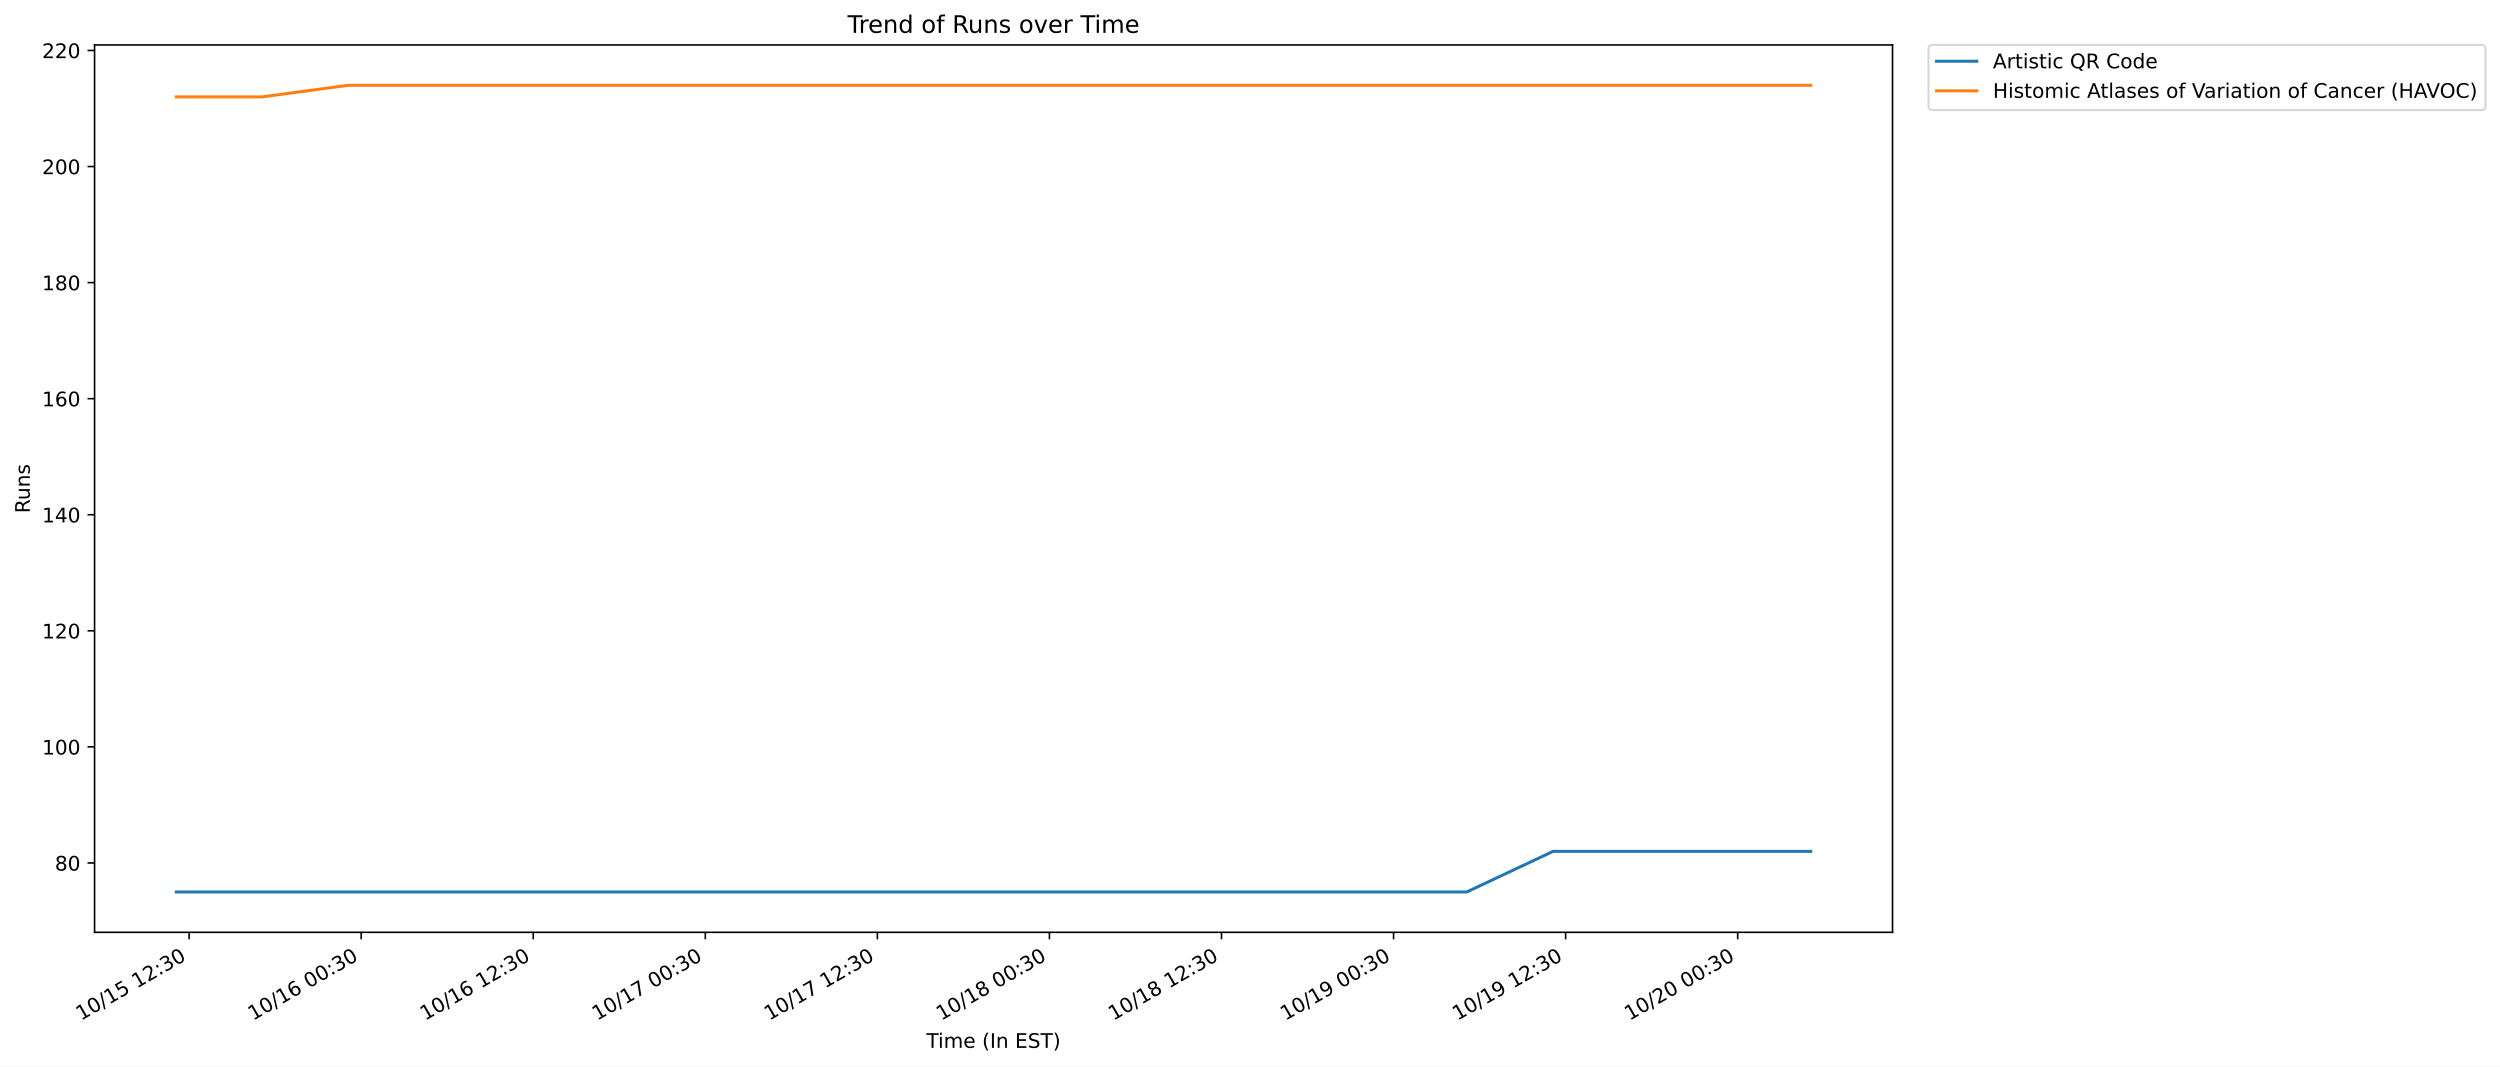
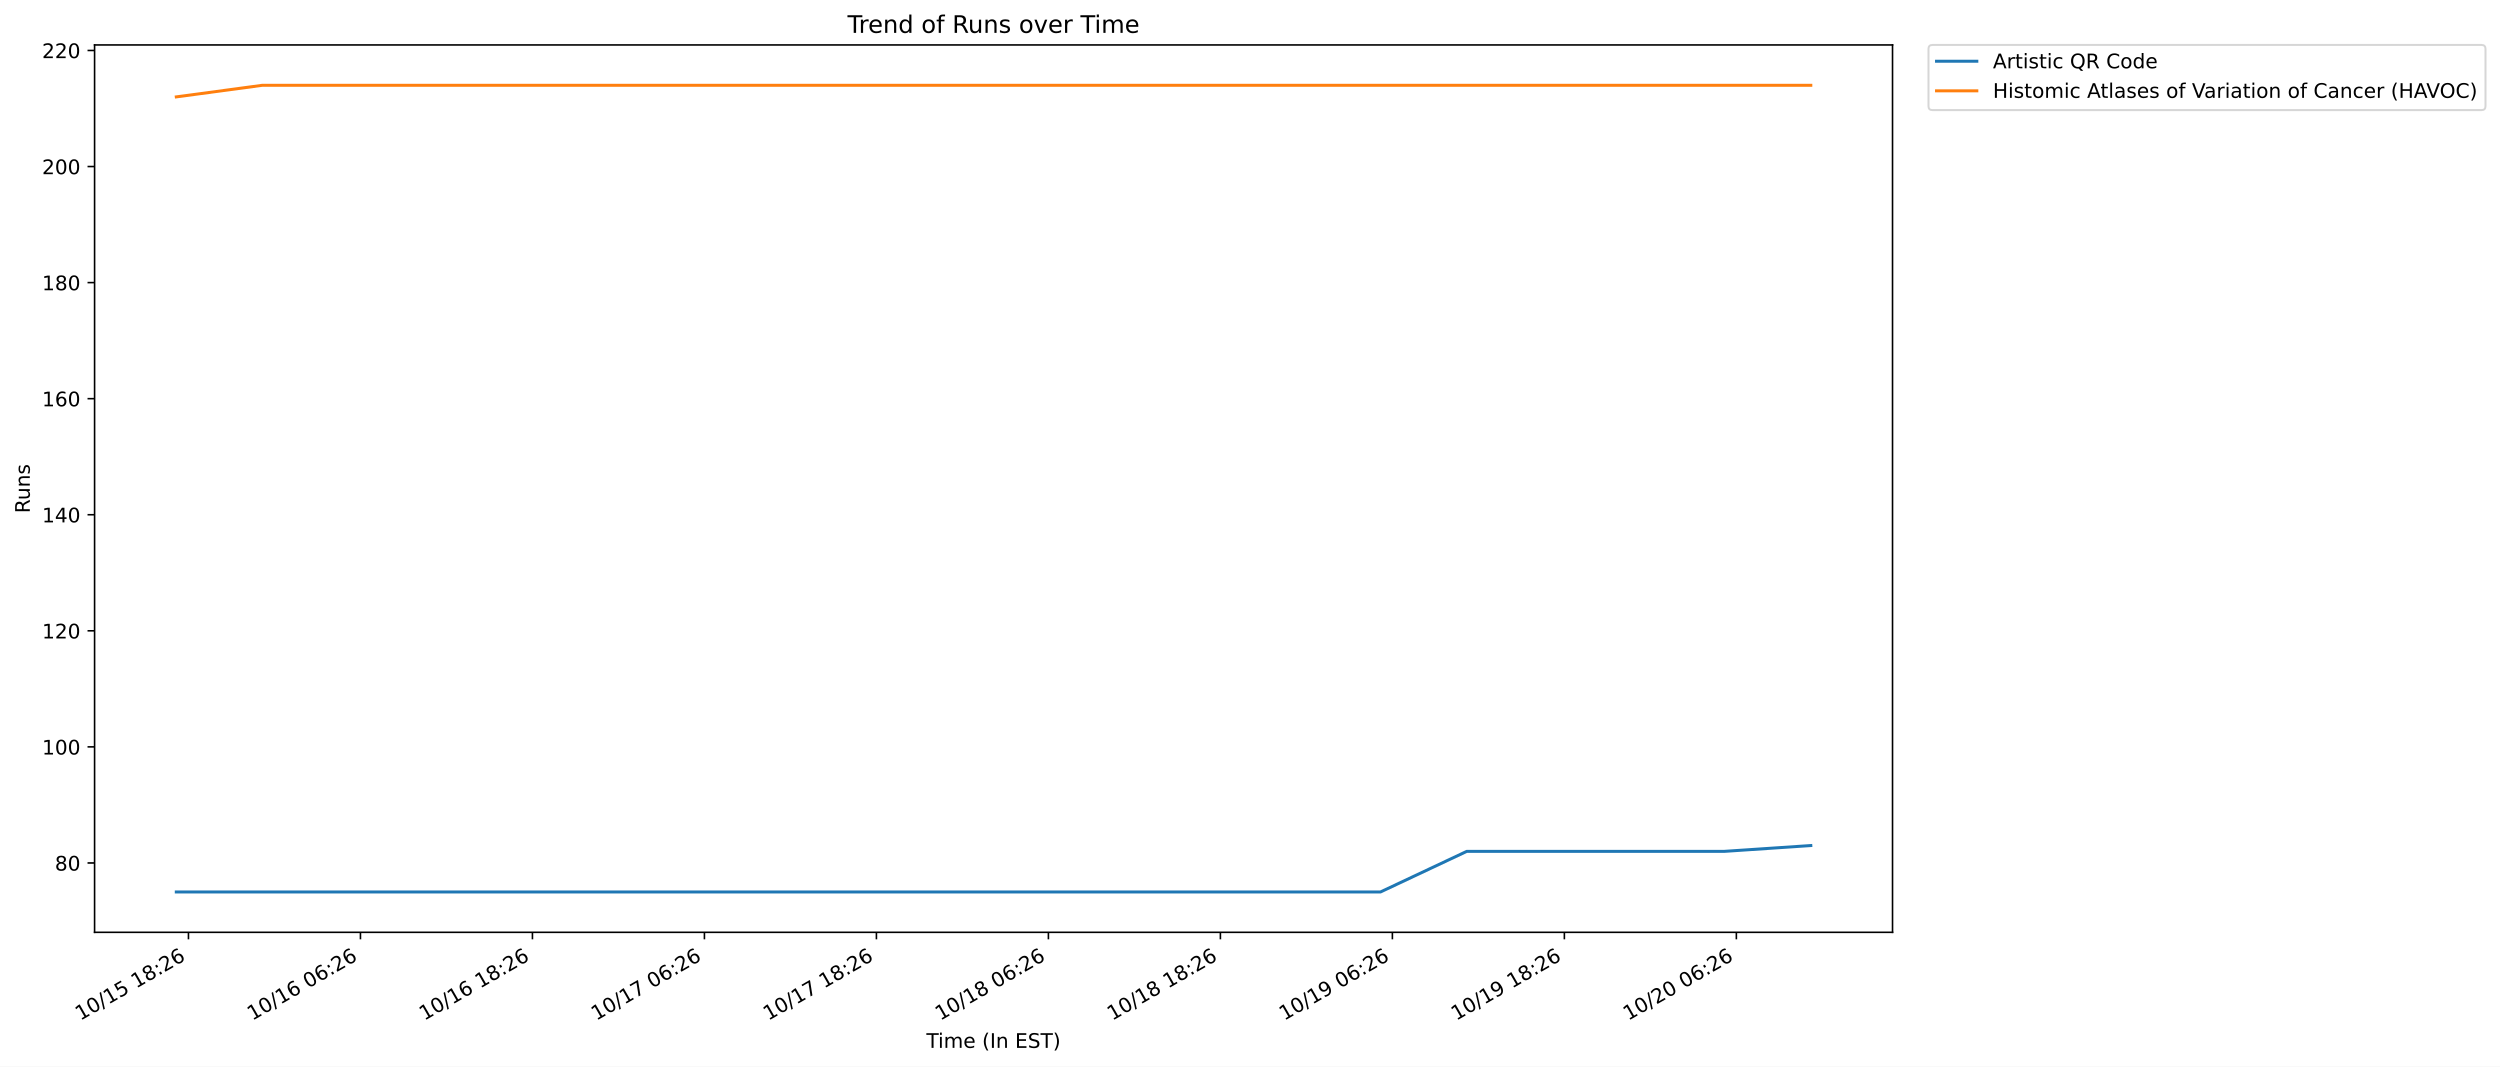
<svg xmlns="http://www.w3.org/2000/svg" xmlns:xlink="http://www.w3.org/1999/xlink" width="1241.42pt" height="529.626pt" viewBox="0 0 1241.42 529.626" version="1.1">
  <defs>
    <style type="text/css">*{stroke-linejoin: round; stroke-linecap: butt}</style>
  </defs>
  <g id="figure_1">
    <g id="patch_1">
      <path d="M 0 529.626  L 1241.42 529.626  L 1241.42 0  L 0 0  z " style="fill: #ffffff" />
    </g>
    <g id="axes_1">
      <g id="patch_2">
        <path d="M 46.966 462.958  L 939.766 462.958  L 939.766 22.318  L 46.966 22.318  z " style="fill: #ffffff" />
      </g>
      <g id="matplotlib.axis_1">
        <g id="xtick_1">
          <g id="line2d_1">
            <defs>
-               <path id="m8477974aa3" d="M 0 0  L 0 3.5  " style="stroke: #000000; stroke-width: 0.8" />
+               <path id="mbcbf2a108f" d="M 0 0  L 0 3.5  " style="stroke: #000000; stroke-width: 0.8" />
            </defs>
            <g>
-               <use xlink:href="#m8477974aa3" x="93.91" y="462.958" style="stroke: #000000; stroke-width: 0.8" />
+               <use xlink:href="#mbcbf2a108f" x="93.582" y="462.958" style="stroke: #000000; stroke-width: 0.8" />
            </g>
          </g>
          <g id="text_1">
-             <g transform="translate(40.20222 506.9464) rotate(-30) scale(0.1 -0.1)">
+             <g transform="translate(39.87474 506.9464) rotate(-30) scale(0.1 -0.1)">
              <defs>
                <path id="DejaVuSans-31" d="M 794 531  L 1825 531  L 1825 4091  L 703 3866  L 703 4441  L 1819 4666  L 2450 4666  L 2450 531  L 3481 531  L 3481 0  L 794 0  L 794 531  z " transform="scale(0.015625)" />
                <path id="DejaVuSans-30" d="M 2034 4250  Q 1547 4250 1301 3770  Q 1056 3291 1056 2328  Q 1056 1369 1301 889  Q 1547 409 2034 409  Q 2525 409 2770 889  Q 3016 1369 3016 2328  Q 3016 3291 2770 3770  Q 2525 4250 2034 4250  z M 2034 4750  Q 2819 4750 3233 4129  Q 3647 3509 3647 2328  Q 3647 1150 3233 529  Q 2819 -91 2034 -91  Q 1250 -91 836 529  Q 422 1150 422 2328  Q 422 3509 836 4129  Q 1250 4750 2034 4750  z " transform="scale(0.015625)" />
                <path id="DejaVuSans-2f" d="M 1625 4666  L 2156 4666  L 531 -594  L 0 -594  L 1625 4666  z " transform="scale(0.015625)" />
                <path id="DejaVuSans-35" d="M 691 4666  L 3169 4666  L 3169 4134  L 1269 4134  L 1269 2991  Q 1406 3038 1543 3061  Q 1681 3084 1819 3084  Q 2600 3084 3056 2656  Q 3513 2228 3513 1497  Q 3513 744 3044 326  Q 2575 -91 1722 -91  Q 1428 -91 1123 -41  Q 819 9 494 109  L 494 744  Q 775 591 1075 516  Q 1375 441 1709 441  Q 2250 441 2565 725  Q 2881 1009 2881 1497  Q 2881 1984 2565 2268  Q 2250 2553 1709 2553  Q 1456 2553 1204 2497  Q 953 2441 691 2322  L 691 4666  z " transform="scale(0.015625)" />
                <path id="DejaVuSans-20" transform="scale(0.015625)" />
+                 <path id="DejaVuSans-38" d="M 2034 2216  Q 1584 2216 1326 1975  Q 1069 1734 1069 1313  Q 1069 891 1326 650  Q 1584 409 2034 409  Q 2484 409 2743 651  Q 3003 894 3003 1313  Q 3003 1734 2745 1975  Q 2488 2216 2034 2216  z M 1403 2484  Q 997 2584 770 2862  Q 544 3141 544 3541  Q 544 4100 942 4425  Q 1341 4750 2034 4750  Q 2731 4750 3128 4425  Q 3525 4100 3525 3541  Q 3525 3141 3298 2862  Q 3072 2584 2669 2484  Q 3125 2378 3379 2068  Q 3634 1759 3634 1313  Q 3634 634 3220 271  Q 2806 -91 2034 -91  Q 1263 -91 848 271  Q 434 634 434 1313  Q 434 1759 690 2068  Q 947 2378 1403 2484  z M 1172 3481  Q 1172 3119 1398 2916  Q 1625 2713 2034 2713  Q 2441 2713 2670 2916  Q 2900 3119 2900 3481  Q 2900 3844 2670 4047  Q 2441 4250 2034 4250  Q 1625 4250 1398 4047  Q 1172 3844 1172 3481  z " transform="scale(0.015625)" />
+                 <path id="DejaVuSans-3a" d="M 750 794  L 1409 794  L 1409 0  L 750 0  L 750 794  z M 750 3309  L 1409 3309  L 1409 2516  L 750 2516  L 750 3309  z " transform="scale(0.015625)" />
                <path id="DejaVuSans-32" d="M 1228 531  L 3431 531  L 3431 0  L 469 0  L 469 531  Q 828 903 1448 1529  Q 2069 2156 2228 2338  Q 2531 2678 2651 2914  Q 2772 3150 2772 3378  Q 2772 3750 2511 3984  Q 2250 4219 1831 4219  Q 1534 4219 1204 4116  Q 875 4013 500 3803  L 500 4441  Q 881 4594 1212 4672  Q 1544 4750 1819 4750  Q 2544 4750 2975 4387  Q 3406 4025 3406 3419  Q 3406 3131 3298 2873  Q 3191 2616 2906 2266  Q 2828 2175 2409 1742  Q 1991 1309 1228 531  z " transform="scale(0.015625)" />
-                 <path id="DejaVuSans-3a" d="M 750 794  L 1409 794  L 1409 0  L 750 0  L 750 794  z M 750 3309  L 1409 3309  L 1409 2516  L 750 2516  L 750 3309  z " transform="scale(0.015625)" />
-                 <path id="DejaVuSans-33" d="M 2597 2516  Q 3050 2419 3304 2112  Q 3559 1806 3559 1356  Q 3559 666 3084 287  Q 2609 -91 1734 -91  Q 1441 -91 1130 -33  Q 819 25 488 141  L 488 750  Q 750 597 1062 519  Q 1375 441 1716 441  Q 2309 441 2620 675  Q 2931 909 2931 1356  Q 2931 1769 2642 2001  Q 2353 2234 1838 2234  L 1294 2234  L 1294 2753  L 1863 2753  Q 2328 2753 2575 2939  Q 2822 3125 2822 3475  Q 2822 3834 2567 4026  Q 2313 4219 1838 4219  Q 1578 4219 1281 4162  Q 984 4106 628 3988  L 628 4550  Q 988 4650 1302 4700  Q 1616 4750 1894 4750  Q 2613 4750 3031 4423  Q 3450 4097 3450 3541  Q 3450 3153 3228 2886  Q 3006 2619 2597 2516  z " transform="scale(0.015625)" />
+                 <path id="DejaVuSans-36" d="M 2113 2584  Q 1688 2584 1439 2293  Q 1191 2003 1191 1497  Q 1191 994 1439 701  Q 1688 409 2113 409  Q 2538 409 2786 701  Q 3034 994 3034 1497  Q 3034 2003 2786 2293  Q 2538 2584 2113 2584  z M 3366 4563  L 3366 3988  Q 3128 4100 2886 4159  Q 2644 4219 2406 4219  Q 1781 4219 1451 3797  Q 1122 3375 1075 2522  Q 1259 2794 1537 2939  Q 1816 3084 2150 3084  Q 2853 3084 3261 2657  Q 3669 2231 3669 1497  Q 3669 778 3244 343  Q 2819 -91 2113 -91  Q 1303 -91 875 529  Q 447 1150 447 2328  Q 447 3434 972 4092  Q 1497 4750 2381 4750  Q 2619 4750 2861 4703  Q 3103 4656 3366 4563  z " transform="scale(0.015625)" />
              </defs>
              <use xlink:href="#DejaVuSans-31" />
              <use xlink:href="#DejaVuSans-30" x="63.623" />
              <use xlink:href="#DejaVuSans-2f" x="127.246" />
              <use xlink:href="#DejaVuSans-31" x="160.938" />
              <use xlink:href="#DejaVuSans-35" x="224.561" />
              <use xlink:href="#DejaVuSans-20" x="288.184" />
              <use xlink:href="#DejaVuSans-31" x="319.971" />
-               <use xlink:href="#DejaVuSans-32" x="383.594" />
-               <use xlink:href="#DejaVuSans-3a" x="447.217" />
-               <use xlink:href="#DejaVuSans-33" x="480.908" />
-               <use xlink:href="#DejaVuSans-30" x="544.531" />
+               <use xlink:href="#DejaVuSans-38" x="383.594" />
+               <use xlink:href="#DejaVuSans-3a" x="447.217" />
+               <use xlink:href="#DejaVuSans-32" x="480.908" />
+               <use xlink:href="#DejaVuSans-36" x="544.531" />
            </g>
          </g>
        </g>
        <g id="xtick_2">
          <g id="line2d_2">
            <g>
-               <use xlink:href="#m8477974aa3" x="179.351" y="462.958" style="stroke: #000000; stroke-width: 0.8" />
+               <use xlink:href="#mbcbf2a108f" x="178.987" y="462.958" style="stroke: #000000; stroke-width: 0.8" />
            </g>
          </g>
          <g id="text_2">
-             <g transform="translate(125.6435 506.9464) rotate(-30) scale(0.1 -0.1)">
-               <defs>
-                 <path id="DejaVuSans-36" d="M 2113 2584  Q 1688 2584 1439 2293  Q 1191 2003 1191 1497  Q 1191 994 1439 701  Q 1688 409 2113 409  Q 2538 409 2786 701  Q 3034 994 3034 1497  Q 3034 2003 2786 2293  Q 2538 2584 2113 2584  z M 3366 4563  L 3366 3988  Q 3128 4100 2886 4159  Q 2644 4219 2406 4219  Q 1781 4219 1451 3797  Q 1122 3375 1075 2522  Q 1259 2794 1537 2939  Q 1816 3084 2150 3084  Q 2853 3084 3261 2657  Q 3669 2231 3669 1497  Q 3669 778 3244 343  Q 2819 -91 2113 -91  Q 1303 -91 875 529  Q 447 1150 447 2328  Q 447 3434 972 4092  Q 1497 4750 2381 4750  Q 2619 4750 2861 4703  Q 3103 4656 3366 4563  z " transform="scale(0.015625)" />
-               </defs>
+             <g transform="translate(125.279 506.9464) rotate(-30) scale(0.1 -0.1)">
              <use xlink:href="#DejaVuSans-31" />
              <use xlink:href="#DejaVuSans-30" x="63.623" />
              <use xlink:href="#DejaVuSans-2f" x="127.246" />
              <use xlink:href="#DejaVuSans-31" x="160.938" />
              <use xlink:href="#DejaVuSans-36" x="224.561" />
              <use xlink:href="#DejaVuSans-20" x="288.184" />
              <use xlink:href="#DejaVuSans-30" x="319.971" />
-               <use xlink:href="#DejaVuSans-30" x="383.594" />
-               <use xlink:href="#DejaVuSans-3a" x="447.217" />
-               <use xlink:href="#DejaVuSans-33" x="480.908" />
-               <use xlink:href="#DejaVuSans-30" x="544.531" />
+               <use xlink:href="#DejaVuSans-36" x="383.594" />
+               <use xlink:href="#DejaVuSans-3a" x="447.217" />
+               <use xlink:href="#DejaVuSans-32" x="480.908" />
+               <use xlink:href="#DejaVuSans-36" x="544.531" />
            </g>
          </g>
        </g>
        <g id="xtick_3">
          <g id="line2d_3">
            <g>
-               <use xlink:href="#m8477974aa3" x="264.792" y="462.958" style="stroke: #000000; stroke-width: 0.8" />
+               <use xlink:href="#mbcbf2a108f" x="264.391" y="462.958" style="stroke: #000000; stroke-width: 0.8" />
            </g>
          </g>
          <g id="text_3">
-             <g transform="translate(211.0848 506.9464) rotate(-30) scale(0.1 -0.1)">
+             <g transform="translate(210.6833 506.9464) rotate(-30) scale(0.1 -0.1)">
              <use xlink:href="#DejaVuSans-31" />
              <use xlink:href="#DejaVuSans-30" x="63.623" />
              <use xlink:href="#DejaVuSans-2f" x="127.246" />
              <use xlink:href="#DejaVuSans-31" x="160.938" />
              <use xlink:href="#DejaVuSans-36" x="224.561" />
              <use xlink:href="#DejaVuSans-20" x="288.184" />
              <use xlink:href="#DejaVuSans-31" x="319.971" />
-               <use xlink:href="#DejaVuSans-32" x="383.594" />
-               <use xlink:href="#DejaVuSans-3a" x="447.217" />
-               <use xlink:href="#DejaVuSans-33" x="480.908" />
-               <use xlink:href="#DejaVuSans-30" x="544.531" />
+               <use xlink:href="#DejaVuSans-38" x="383.594" />
+               <use xlink:href="#DejaVuSans-3a" x="447.217" />
+               <use xlink:href="#DejaVuSans-32" x="480.908" />
+               <use xlink:href="#DejaVuSans-36" x="544.531" />
            </g>
          </g>
        </g>
        <g id="xtick_4">
          <g id="line2d_4">
            <g>
-               <use xlink:href="#m8477974aa3" x="350.234" y="462.958" style="stroke: #000000; stroke-width: 0.8" />
+               <use xlink:href="#mbcbf2a108f" x="349.795" y="462.958" style="stroke: #000000; stroke-width: 0.8" />
            </g>
          </g>
          <g id="text_4">
-             <g transform="translate(296.5261 506.9464) rotate(-30) scale(0.1 -0.1)">
+             <g transform="translate(296.0876 506.9464) rotate(-30) scale(0.1 -0.1)">
              <defs>
                <path id="DejaVuSans-37" d="M 525 4666  L 3525 4666  L 3525 4397  L 1831 0  L 1172 0  L 2766 4134  L 525 4134  L 525 4666  z " transform="scale(0.015625)" />
              </defs>
              <use xlink:href="#DejaVuSans-31" />
              <use xlink:href="#DejaVuSans-30" x="63.623" />
              <use xlink:href="#DejaVuSans-2f" x="127.246" />
              <use xlink:href="#DejaVuSans-31" x="160.938" />
              <use xlink:href="#DejaVuSans-37" x="224.561" />
              <use xlink:href="#DejaVuSans-20" x="288.184" />
              <use xlink:href="#DejaVuSans-30" x="319.971" />
-               <use xlink:href="#DejaVuSans-30" x="383.594" />
-               <use xlink:href="#DejaVuSans-3a" x="447.217" />
-               <use xlink:href="#DejaVuSans-33" x="480.908" />
-               <use xlink:href="#DejaVuSans-30" x="544.531" />
+               <use xlink:href="#DejaVuSans-36" x="383.594" />
+               <use xlink:href="#DejaVuSans-3a" x="447.217" />
+               <use xlink:href="#DejaVuSans-32" x="480.908" />
+               <use xlink:href="#DejaVuSans-36" x="544.531" />
            </g>
          </g>
        </g>
        <g id="xtick_5">
          <g id="line2d_5">
            <g>
-               <use xlink:href="#m8477974aa3" x="435.675" y="462.958" style="stroke: #000000; stroke-width: 0.8" />
+               <use xlink:href="#mbcbf2a108f" x="435.2" y="462.958" style="stroke: #000000; stroke-width: 0.8" />
            </g>
          </g>
          <g id="text_5">
-             <g transform="translate(381.9673 506.9464) rotate(-30) scale(0.1 -0.1)">
+             <g transform="translate(381.4919 506.9464) rotate(-30) scale(0.1 -0.1)">
              <use xlink:href="#DejaVuSans-31" />
              <use xlink:href="#DejaVuSans-30" x="63.623" />
              <use xlink:href="#DejaVuSans-2f" x="127.246" />
              <use xlink:href="#DejaVuSans-31" x="160.938" />
              <use xlink:href="#DejaVuSans-37" x="224.561" />
              <use xlink:href="#DejaVuSans-20" x="288.184" />
              <use xlink:href="#DejaVuSans-31" x="319.971" />
-               <use xlink:href="#DejaVuSans-32" x="383.594" />
-               <use xlink:href="#DejaVuSans-3a" x="447.217" />
-               <use xlink:href="#DejaVuSans-33" x="480.908" />
-               <use xlink:href="#DejaVuSans-30" x="544.531" />
+               <use xlink:href="#DejaVuSans-38" x="383.594" />
+               <use xlink:href="#DejaVuSans-3a" x="447.217" />
+               <use xlink:href="#DejaVuSans-32" x="480.908" />
+               <use xlink:href="#DejaVuSans-36" x="544.531" />
            </g>
          </g>
        </g>
        <g id="xtick_6">
          <g id="line2d_6">
            <g>
-               <use xlink:href="#m8477974aa3" x="521.116" y="462.958" style="stroke: #000000; stroke-width: 0.8" />
+               <use xlink:href="#mbcbf2a108f" x="520.604" y="462.958" style="stroke: #000000; stroke-width: 0.8" />
            </g>
          </g>
          <g id="text_6">
-             <g transform="translate(467.4086 506.9464) rotate(-30) scale(0.1 -0.1)">
-               <defs>
-                 <path id="DejaVuSans-38" d="M 2034 2216  Q 1584 2216 1326 1975  Q 1069 1734 1069 1313  Q 1069 891 1326 650  Q 1584 409 2034 409  Q 2484 409 2743 651  Q 3003 894 3003 1313  Q 3003 1734 2745 1975  Q 2488 2216 2034 2216  z M 1403 2484  Q 997 2584 770 2862  Q 544 3141 544 3541  Q 544 4100 942 4425  Q 1341 4750 2034 4750  Q 2731 4750 3128 4425  Q 3525 4100 3525 3541  Q 3525 3141 3298 2862  Q 3072 2584 2669 2484  Q 3125 2378 3379 2068  Q 3634 1759 3634 1313  Q 3634 634 3220 271  Q 2806 -91 2034 -91  Q 1263 -91 848 271  Q 434 634 434 1313  Q 434 1759 690 2068  Q 947 2378 1403 2484  z M 1172 3481  Q 1172 3119 1398 2916  Q 1625 2713 2034 2713  Q 2441 2713 2670 2916  Q 2900 3119 2900 3481  Q 2900 3844 2670 4047  Q 2441 4250 2034 4250  Q 1625 4250 1398 4047  Q 1172 3844 1172 3481  z " transform="scale(0.015625)" />
-               </defs>
+             <g transform="translate(466.8962 506.9464) rotate(-30) scale(0.1 -0.1)">
              <use xlink:href="#DejaVuSans-31" />
              <use xlink:href="#DejaVuSans-30" x="63.623" />
              <use xlink:href="#DejaVuSans-2f" x="127.246" />
              <use xlink:href="#DejaVuSans-31" x="160.938" />
              <use xlink:href="#DejaVuSans-38" x="224.561" />
              <use xlink:href="#DejaVuSans-20" x="288.184" />
              <use xlink:href="#DejaVuSans-30" x="319.971" />
-               <use xlink:href="#DejaVuSans-30" x="383.594" />
-               <use xlink:href="#DejaVuSans-3a" x="447.217" />
-               <use xlink:href="#DejaVuSans-33" x="480.908" />
-               <use xlink:href="#DejaVuSans-30" x="544.531" />
+               <use xlink:href="#DejaVuSans-36" x="383.594" />
+               <use xlink:href="#DejaVuSans-3a" x="447.217" />
+               <use xlink:href="#DejaVuSans-32" x="480.908" />
+               <use xlink:href="#DejaVuSans-36" x="544.531" />
            </g>
          </g>
        </g>
        <g id="xtick_7">
          <g id="line2d_7">
            <g>
-               <use xlink:href="#m8477974aa3" x="606.558" y="462.958" style="stroke: #000000; stroke-width: 0.8" />
+               <use xlink:href="#mbcbf2a108f" x="606.008" y="462.958" style="stroke: #000000; stroke-width: 0.8" />
            </g>
          </g>
          <g id="text_7">
-             <g transform="translate(552.8499 506.9464) rotate(-30) scale(0.1 -0.1)">
+             <g transform="translate(552.3005 506.9464) rotate(-30) scale(0.1 -0.1)">
              <use xlink:href="#DejaVuSans-31" />
              <use xlink:href="#DejaVuSans-30" x="63.623" />
              <use xlink:href="#DejaVuSans-2f" x="127.246" />
              <use xlink:href="#DejaVuSans-31" x="160.938" />
              <use xlink:href="#DejaVuSans-38" x="224.561" />
              <use xlink:href="#DejaVuSans-20" x="288.184" />
              <use xlink:href="#DejaVuSans-31" x="319.971" />
-               <use xlink:href="#DejaVuSans-32" x="383.594" />
-               <use xlink:href="#DejaVuSans-3a" x="447.217" />
-               <use xlink:href="#DejaVuSans-33" x="480.908" />
-               <use xlink:href="#DejaVuSans-30" x="544.531" />
+               <use xlink:href="#DejaVuSans-38" x="383.594" />
+               <use xlink:href="#DejaVuSans-3a" x="447.217" />
+               <use xlink:href="#DejaVuSans-32" x="480.908" />
+               <use xlink:href="#DejaVuSans-36" x="544.531" />
            </g>
          </g>
        </g>
        <g id="xtick_8">
          <g id="line2d_8">
            <g>
-               <use xlink:href="#m8477974aa3" x="691.999" y="462.958" style="stroke: #000000; stroke-width: 0.8" />
+               <use xlink:href="#mbcbf2a108f" x="691.413" y="462.958" style="stroke: #000000; stroke-width: 0.8" />
            </g>
          </g>
          <g id="text_8">
-             <g transform="translate(638.2912 506.9464) rotate(-30) scale(0.1 -0.1)">
+             <g transform="translate(637.7048 506.9464) rotate(-30) scale(0.1 -0.1)">
              <defs>
                <path id="DejaVuSans-39" d="M 703 97  L 703 672  Q 941 559 1184 500  Q 1428 441 1663 441  Q 2288 441 2617 861  Q 2947 1281 2994 2138  Q 2813 1869 2534 1725  Q 2256 1581 1919 1581  Q 1219 1581 811 2004  Q 403 2428 403 3163  Q 403 3881 828 4315  Q 1253 4750 1959 4750  Q 2769 4750 3195 4129  Q 3622 3509 3622 2328  Q 3622 1225 3098 567  Q 2575 -91 1691 -91  Q 1453 -91 1209 -44  Q 966 3 703 97  z M 1959 2075  Q 2384 2075 2632 2365  Q 2881 2656 2881 3163  Q 2881 3666 2632 3958  Q 2384 4250 1959 4250  Q 1534 4250 1286 3958  Q 1038 3666 1038 3163  Q 1038 2656 1286 2365  Q 1534 2075 1959 2075  z " transform="scale(0.015625)" />
              </defs>
              <use xlink:href="#DejaVuSans-31" />
              <use xlink:href="#DejaVuSans-30" x="63.623" />
              <use xlink:href="#DejaVuSans-2f" x="127.246" />
              <use xlink:href="#DejaVuSans-31" x="160.938" />
              <use xlink:href="#DejaVuSans-39" x="224.561" />
              <use xlink:href="#DejaVuSans-20" x="288.184" />
              <use xlink:href="#DejaVuSans-30" x="319.971" />
-               <use xlink:href="#DejaVuSans-30" x="383.594" />
-               <use xlink:href="#DejaVuSans-3a" x="447.217" />
-               <use xlink:href="#DejaVuSans-33" x="480.908" />
-               <use xlink:href="#DejaVuSans-30" x="544.531" />
+               <use xlink:href="#DejaVuSans-36" x="383.594" />
+               <use xlink:href="#DejaVuSans-3a" x="447.217" />
+               <use xlink:href="#DejaVuSans-32" x="480.908" />
+               <use xlink:href="#DejaVuSans-36" x="544.531" />
            </g>
          </g>
        </g>
        <g id="xtick_9">
          <g id="line2d_9">
            <g>
-               <use xlink:href="#m8477974aa3" x="777.44" y="462.958" style="stroke: #000000; stroke-width: 0.8" />
+               <use xlink:href="#mbcbf2a108f" x="776.817" y="462.958" style="stroke: #000000; stroke-width: 0.8" />
            </g>
          </g>
          <g id="text_9">
-             <g transform="translate(723.7324 506.9464) rotate(-30) scale(0.1 -0.1)">
+             <g transform="translate(723.1091 506.9464) rotate(-30) scale(0.1 -0.1)">
              <use xlink:href="#DejaVuSans-31" />
              <use xlink:href="#DejaVuSans-30" x="63.623" />
              <use xlink:href="#DejaVuSans-2f" x="127.246" />
              <use xlink:href="#DejaVuSans-31" x="160.938" />
              <use xlink:href="#DejaVuSans-39" x="224.561" />
              <use xlink:href="#DejaVuSans-20" x="288.184" />
              <use xlink:href="#DejaVuSans-31" x="319.971" />
-               <use xlink:href="#DejaVuSans-32" x="383.594" />
-               <use xlink:href="#DejaVuSans-3a" x="447.217" />
-               <use xlink:href="#DejaVuSans-33" x="480.908" />
-               <use xlink:href="#DejaVuSans-30" x="544.531" />
+               <use xlink:href="#DejaVuSans-38" x="383.594" />
+               <use xlink:href="#DejaVuSans-3a" x="447.217" />
+               <use xlink:href="#DejaVuSans-32" x="480.908" />
+               <use xlink:href="#DejaVuSans-36" x="544.531" />
            </g>
          </g>
        </g>
        <g id="xtick_10">
          <g id="line2d_10">
            <g>
-               <use xlink:href="#m8477974aa3" x="862.881" y="462.958" style="stroke: #000000; stroke-width: 0.8" />
+               <use xlink:href="#mbcbf2a108f" x="862.221" y="462.958" style="stroke: #000000; stroke-width: 0.8" />
            </g>
          </g>
          <g id="text_10">
-             <g transform="translate(809.1737 506.9464) rotate(-30) scale(0.1 -0.1)">
+             <g transform="translate(808.5134 506.9464) rotate(-30) scale(0.1 -0.1)">
              <use xlink:href="#DejaVuSans-31" />
              <use xlink:href="#DejaVuSans-30" x="63.623" />
              <use xlink:href="#DejaVuSans-2f" x="127.246" />
              <use xlink:href="#DejaVuSans-32" x="160.938" />
              <use xlink:href="#DejaVuSans-30" x="224.561" />
              <use xlink:href="#DejaVuSans-20" x="288.184" />
              <use xlink:href="#DejaVuSans-30" x="319.971" />
-               <use xlink:href="#DejaVuSans-30" x="383.594" />
-               <use xlink:href="#DejaVuSans-3a" x="447.217" />
-               <use xlink:href="#DejaVuSans-33" x="480.908" />
-               <use xlink:href="#DejaVuSans-30" x="544.531" />
+               <use xlink:href="#DejaVuSans-36" x="383.594" />
+               <use xlink:href="#DejaVuSans-3a" x="447.217" />
+               <use xlink:href="#DejaVuSans-32" x="480.908" />
+               <use xlink:href="#DejaVuSans-36" x="544.531" />
            </g>
          </g>
        </g>
        <g id="text_11">
          <g transform="translate(460.0211 520.3459) scale(0.1 -0.1)">
            <defs>
              <path id="DejaVuSans-54" d="M -19 4666  L 3928 4666  L 3928 4134  L 2272 4134  L 2272 0  L 1638 0  L 1638 4134  L -19 4134  L -19 4666  z " transform="scale(0.015625)" />
              <path id="DejaVuSans-69" d="M 603 3500  L 1178 3500  L 1178 0  L 603 0  L 603 3500  z M 603 4863  L 1178 4863  L 1178 4134  L 603 4134  L 603 4863  z " transform="scale(0.015625)" />
              <path id="DejaVuSans-6d" d="M 3328 2828  Q 3544 3216 3844 3400  Q 4144 3584 4550 3584  Q 5097 3584 5394 3201  Q 5691 2819 5691 2113  L 5691 0  L 5113 0  L 5113 2094  Q 5113 2597 4934 2840  Q 4756 3084 4391 3084  Q 3944 3084 3684 2787  Q 3425 2491 3425 1978  L 3425 0  L 2847 0  L 2847 2094  Q 2847 2600 2669 2842  Q 2491 3084 2119 3084  Q 1678 3084 1418 2786  Q 1159 2488 1159 1978  L 1159 0  L 581 0  L 581 3500  L 1159 3500  L 1159 2956  Q 1356 3278 1631 3431  Q 1906 3584 2284 3584  Q 2666 3584 2933 3390  Q 3200 3197 3328 2828  z " transform="scale(0.015625)" />
              <path id="DejaVuSans-65" d="M 3597 1894  L 3597 1613  L 953 1613  Q 991 1019 1311 708  Q 1631 397 2203 397  Q 2534 397 2845 478  Q 3156 559 3463 722  L 3463 178  Q 3153 47 2828 -22  Q 2503 -91 2169 -91  Q 1331 -91 842 396  Q 353 884 353 1716  Q 353 2575 817 3079  Q 1281 3584 2069 3584  Q 2775 3584 3186 3129  Q 3597 2675 3597 1894  z M 3022 2063  Q 3016 2534 2758 2815  Q 2500 3097 2075 3097  Q 1594 3097 1305 2825  Q 1016 2553 972 2059  L 3022 2063  z " transform="scale(0.015625)" />
              <path id="DejaVuSans-28" d="M 1984 4856  Q 1566 4138 1362 3434  Q 1159 2731 1159 2009  Q 1159 1288 1364 580  Q 1569 -128 1984 -844  L 1484 -844  Q 1016 -109 783 600  Q 550 1309 550 2009  Q 550 2706 781 3412  Q 1013 4119 1484 4856  L 1984 4856  z " transform="scale(0.015625)" />
              <path id="DejaVuSans-49" d="M 628 4666  L 1259 4666  L 1259 0  L 628 0  L 628 4666  z " transform="scale(0.015625)" />
              <path id="DejaVuSans-6e" d="M 3513 2113  L 3513 0  L 2938 0  L 2938 2094  Q 2938 2591 2744 2837  Q 2550 3084 2163 3084  Q 1697 3084 1428 2787  Q 1159 2491 1159 1978  L 1159 0  L 581 0  L 581 3500  L 1159 3500  L 1159 2956  Q 1366 3272 1645 3428  Q 1925 3584 2291 3584  Q 2894 3584 3203 3211  Q 3513 2838 3513 2113  z " transform="scale(0.015625)" />
              <path id="DejaVuSans-45" d="M 628 4666  L 3578 4666  L 3578 4134  L 1259 4134  L 1259 2753  L 3481 2753  L 3481 2222  L 1259 2222  L 1259 531  L 3634 531  L 3634 0  L 628 0  L 628 4666  z " transform="scale(0.015625)" />
              <path id="DejaVuSans-53" d="M 3425 4513  L 3425 3897  Q 3066 4069 2747 4153  Q 2428 4238 2131 4238  Q 1616 4238 1336 4038  Q 1056 3838 1056 3469  Q 1056 3159 1242 3001  Q 1428 2844 1947 2747  L 2328 2669  Q 3034 2534 3370 2195  Q 3706 1856 3706 1288  Q 3706 609 3251 259  Q 2797 -91 1919 -91  Q 1588 -91 1214 -16  Q 841 59 441 206  L 441 856  Q 825 641 1194 531  Q 1563 422 1919 422  Q 2459 422 2753 634  Q 3047 847 3047 1241  Q 3047 1584 2836 1778  Q 2625 1972 2144 2069  L 1759 2144  Q 1053 2284 737 2584  Q 422 2884 422 3419  Q 422 4038 858 4394  Q 1294 4750 2059 4750  Q 2388 4750 2728 4690  Q 3069 4631 3425 4513  z " transform="scale(0.015625)" />
              <path id="DejaVuSans-29" d="M 513 4856  L 1013 4856  Q 1481 4119 1714 3412  Q 1947 2706 1947 2009  Q 1947 1309 1714 600  Q 1481 -109 1013 -844  L 513 -844  Q 928 -128 1133 580  Q 1338 1288 1338 2009  Q 1338 2731 1133 3434  Q 928 4138 513 4856  z " transform="scale(0.015625)" />
            </defs>
            <use xlink:href="#DejaVuSans-54" />
            <use xlink:href="#DejaVuSans-69" x="57.959" />
            <use xlink:href="#DejaVuSans-6d" x="85.742" />
            <use xlink:href="#DejaVuSans-65" x="183.154" />
            <use xlink:href="#DejaVuSans-20" x="244.678" />
            <use xlink:href="#DejaVuSans-28" x="276.465" />
            <use xlink:href="#DejaVuSans-49" x="315.479" />
            <use xlink:href="#DejaVuSans-6e" x="344.971" />
            <use xlink:href="#DejaVuSans-20" x="408.35" />
            <use xlink:href="#DejaVuSans-45" x="440.137" />
            <use xlink:href="#DejaVuSans-53" x="503.32" />
            <use xlink:href="#DejaVuSans-54" x="566.797" />
            <use xlink:href="#DejaVuSans-29" x="627.881" />
          </g>
        </g>
      </g>
      <g id="matplotlib.axis_2">
        <g id="ytick_1">
          <g id="line2d_11">
            <defs>
-               <path id="m598d19bd22" d="M 0 0  L -3.5 0  " style="stroke: #000000; stroke-width: 0.8" />
+               <path id="me226fabefe" d="M 0 0  L -3.5 0  " style="stroke: #000000; stroke-width: 0.8" />
            </defs>
            <g>
-               <use xlink:href="#m598d19bd22" x="46.966" y="428.52" style="stroke: #000000; stroke-width: 0.8" />
+               <use xlink:href="#me226fabefe" x="46.966" y="428.52" style="stroke: #000000; stroke-width: 0.8" />
            </g>
          </g>
          <g id="text_12">
            <g transform="translate(27.24063 432.3188) scale(0.1 -0.1)">
              <use xlink:href="#DejaVuSans-38" />
              <use xlink:href="#DejaVuSans-30" x="63.623" />
            </g>
          </g>
        </g>
        <g id="ytick_2">
          <g id="line2d_12">
            <g>
-               <use xlink:href="#m598d19bd22" x="46.966" y="370.882" style="stroke: #000000; stroke-width: 0.8" />
+               <use xlink:href="#me226fabefe" x="46.966" y="370.882" style="stroke: #000000; stroke-width: 0.8" />
            </g>
          </g>
          <g id="text_13">
            <g transform="translate(20.87813 374.6812) scale(0.1 -0.1)">
              <use xlink:href="#DejaVuSans-31" />
              <use xlink:href="#DejaVuSans-30" x="63.623" />
              <use xlink:href="#DejaVuSans-30" x="127.246" />
            </g>
          </g>
        </g>
        <g id="ytick_3">
          <g id="line2d_13">
            <g>
-               <use xlink:href="#m598d19bd22" x="46.966" y="313.244" style="stroke: #000000; stroke-width: 0.8" />
+               <use xlink:href="#me226fabefe" x="46.966" y="313.244" style="stroke: #000000; stroke-width: 0.8" />
            </g>
          </g>
          <g id="text_14">
            <g transform="translate(20.87813 317.0435) scale(0.1 -0.1)">
              <use xlink:href="#DejaVuSans-31" />
              <use xlink:href="#DejaVuSans-32" x="63.623" />
              <use xlink:href="#DejaVuSans-30" x="127.246" />
            </g>
          </g>
        </g>
        <g id="ytick_4">
          <g id="line2d_14">
            <g>
-               <use xlink:href="#m598d19bd22" x="46.966" y="255.607" style="stroke: #000000; stroke-width: 0.8" />
+               <use xlink:href="#me226fabefe" x="46.966" y="255.607" style="stroke: #000000; stroke-width: 0.8" />
            </g>
          </g>
          <g id="text_15">
            <g transform="translate(20.87813 259.4058) scale(0.1 -0.1)">
              <defs>
                <path id="DejaVuSans-34" d="M 2419 4116  L 825 1625  L 2419 1625  L 2419 4116  z M 2253 4666  L 3047 4666  L 3047 1625  L 3713 1625  L 3713 1100  L 3047 1100  L 3047 0  L 2419 0  L 2419 1100  L 313 1100  L 313 1709  L 2253 4666  z " transform="scale(0.015625)" />
              </defs>
              <use xlink:href="#DejaVuSans-31" />
              <use xlink:href="#DejaVuSans-34" x="63.623" />
              <use xlink:href="#DejaVuSans-30" x="127.246" />
            </g>
          </g>
        </g>
        <g id="ytick_5">
          <g id="line2d_15">
            <g>
-               <use xlink:href="#m598d19bd22" x="46.966" y="197.969" style="stroke: #000000; stroke-width: 0.8" />
+               <use xlink:href="#me226fabefe" x="46.966" y="197.969" style="stroke: #000000; stroke-width: 0.8" />
            </g>
          </g>
          <g id="text_16">
            <g transform="translate(20.87813 201.7681) scale(0.1 -0.1)">
              <use xlink:href="#DejaVuSans-31" />
              <use xlink:href="#DejaVuSans-36" x="63.623" />
              <use xlink:href="#DejaVuSans-30" x="127.246" />
            </g>
          </g>
        </g>
        <g id="ytick_6">
          <g id="line2d_16">
            <g>
-               <use xlink:href="#m598d19bd22" x="46.966" y="140.331" style="stroke: #000000; stroke-width: 0.8" />
+               <use xlink:href="#me226fabefe" x="46.966" y="140.331" style="stroke: #000000; stroke-width: 0.8" />
            </g>
          </g>
          <g id="text_17">
            <g transform="translate(20.87813 144.1305) scale(0.1 -0.1)">
              <use xlink:href="#DejaVuSans-31" />
              <use xlink:href="#DejaVuSans-38" x="63.623" />
              <use xlink:href="#DejaVuSans-30" x="127.246" />
            </g>
          </g>
        </g>
        <g id="ytick_7">
          <g id="line2d_17">
            <g>
-               <use xlink:href="#m598d19bd22" x="46.966" y="82.694" style="stroke: #000000; stroke-width: 0.8" />
+               <use xlink:href="#me226fabefe" x="46.966" y="82.694" style="stroke: #000000; stroke-width: 0.8" />
            </g>
          </g>
          <g id="text_18">
            <g transform="translate(20.87813 86.49281) scale(0.1 -0.1)">
              <use xlink:href="#DejaVuSans-32" />
              <use xlink:href="#DejaVuSans-30" x="63.623" />
              <use xlink:href="#DejaVuSans-30" x="127.246" />
            </g>
          </g>
        </g>
        <g id="ytick_8">
          <g id="line2d_18">
            <g>
-               <use xlink:href="#m598d19bd22" x="46.966" y="25.056" style="stroke: #000000; stroke-width: 0.8" />
+               <use xlink:href="#me226fabefe" x="46.966" y="25.056" style="stroke: #000000; stroke-width: 0.8" />
            </g>
          </g>
          <g id="text_19">
            <g transform="translate(20.87813 28.85513) scale(0.1 -0.1)">
              <use xlink:href="#DejaVuSans-32" />
              <use xlink:href="#DejaVuSans-32" x="63.623" />
              <use xlink:href="#DejaVuSans-30" x="127.246" />
            </g>
          </g>
        </g>
        <g id="text_20">
          <g transform="translate(14.79844 254.8295) rotate(-90) scale(0.1 -0.1)">
            <defs>
              <path id="DejaVuSans-52" d="M 2841 2188  Q 3044 2119 3236 1894  Q 3428 1669 3622 1275  L 4263 0  L 3584 0  L 2988 1197  Q 2756 1666 2539 1819  Q 2322 1972 1947 1972  L 1259 1972  L 1259 0  L 628 0  L 628 4666  L 2053 4666  Q 2853 4666 3247 4331  Q 3641 3997 3641 3322  Q 3641 2881 3436 2590  Q 3231 2300 2841 2188  z M 1259 4147  L 1259 2491  L 2053 2491  Q 2509 2491 2742 2702  Q 2975 2913 2975 3322  Q 2975 3731 2742 3939  Q 2509 4147 2053 4147  L 1259 4147  z " transform="scale(0.015625)" />
              <path id="DejaVuSans-75" d="M 544 1381  L 544 3500  L 1119 3500  L 1119 1403  Q 1119 906 1312 657  Q 1506 409 1894 409  Q 2359 409 2629 706  Q 2900 1003 2900 1516  L 2900 3500  L 3475 3500  L 3475 0  L 2900 0  L 2900 538  Q 2691 219 2414 64  Q 2138 -91 1772 -91  Q 1169 -91 856 284  Q 544 659 544 1381  z M 1991 3584  L 1991 3584  z " transform="scale(0.015625)" />
              <path id="DejaVuSans-73" d="M 2834 3397  L 2834 2853  Q 2591 2978 2328 3040  Q 2066 3103 1784 3103  Q 1356 3103 1142 2972  Q 928 2841 928 2578  Q 928 2378 1081 2264  Q 1234 2150 1697 2047  L 1894 2003  Q 2506 1872 2764 1633  Q 3022 1394 3022 966  Q 3022 478 2636 193  Q 2250 -91 1575 -91  Q 1294 -91 989 -36  Q 684 19 347 128  L 347 722  Q 666 556 975 473  Q 1284 391 1588 391  Q 1994 391 2212 530  Q 2431 669 2431 922  Q 2431 1156 2273 1281  Q 2116 1406 1581 1522  L 1381 1569  Q 847 1681 609 1914  Q 372 2147 372 2553  Q 372 3047 722 3315  Q 1072 3584 1716 3584  Q 2034 3584 2315 3537  Q 2597 3491 2834 3397  z " transform="scale(0.015625)" />
            </defs>
            <use xlink:href="#DejaVuSans-52" />
            <use xlink:href="#DejaVuSans-75" x="64.982" />
            <use xlink:href="#DejaVuSans-6e" x="128.361" />
            <use xlink:href="#DejaVuSans-73" x="191.74" />
          </g>
        </g>
      </g>
      <g id="line2d_19">
-         <path d="M 87.547 442.929  L 130.118 442.929  L 172.88 442.929  L 215.763 442.929  L 258.814 442.929  L 300.988 442.929  L 343.75 442.929  L 386.644 442.929  L 429.574 442.929  L 471.885 442.929  L 514.585 442.929  L 557.425 442.929  L 600.556 442.929  L 642.753 442.929  L 685.509 442.929  L 728.319 442.929  L 771.198 422.756  L 813.601 422.756  L 856.423 422.756  L 899.184 422.756  " clip-path="url(#pb647dbb8de)" style="fill: none; stroke: #1f77b4; stroke-width: 1.5; stroke-linecap: square" />
+         <path d="M 87.547 442.929  L 130.291 442.929  L 173.155 442.929  L 216.188 442.929  L 258.343 442.929  L 301.087 442.929  L 343.962 442.929  L 386.874 442.929  L 429.166 442.929  L 471.848 442.929  L 514.669 442.929  L 557.782 442.929  L 599.96 442.929  L 642.698 442.929  L 685.489 442.929  L 728.35 422.756  L 770.735 422.756  L 813.538 422.756  L 856.28 422.756  L 899.184 419.874  " clip-path="url(#p2631193d85)" style="fill: none; stroke: #1f77b4; stroke-width: 1.5; stroke-linecap: square" />
      </g>
      <g id="line2d_20">
-         <path d="M 87.547 48.111  L 130.118 48.111  L 172.88 42.347  L 215.763 42.347  L 258.814 42.347  L 300.988 42.347  L 343.75 42.347  L 386.644 42.347  L 429.574 42.347  L 471.885 42.347  L 514.585 42.347  L 557.425 42.347  L 600.556 42.347  L 642.753 42.347  L 685.509 42.347  L 728.319 42.347  L 771.198 42.347  L 813.601 42.347  L 856.423 42.347  L 899.184 42.347  " clip-path="url(#pb647dbb8de)" style="fill: none; stroke: #ff7f0e; stroke-width: 1.5; stroke-linecap: square" />
+         <path d="M 87.547 48.111  L 130.291 42.347  L 173.155 42.347  L 216.188 42.347  L 258.343 42.347  L 301.087 42.347  L 343.962 42.347  L 386.874 42.347  L 429.166 42.347  L 471.848 42.347  L 514.669 42.347  L 557.782 42.347  L 599.96 42.347  L 642.698 42.347  L 685.489 42.347  L 728.35 42.347  L 770.735 42.347  L 813.538 42.347  L 856.28 42.347  L 899.184 42.347  " clip-path="url(#p2631193d85)" style="fill: none; stroke: #ff7f0e; stroke-width: 1.5; stroke-linecap: square" />
      </g>
      <g id="patch_3">
        <path d="M 46.966 462.958  L 46.966 22.318  " style="fill: none; stroke: #000000; stroke-width: 0.8; stroke-linejoin: miter; stroke-linecap: square" />
      </g>
      <g id="patch_4">
        <path d="M 939.766 462.958  L 939.766 22.318  " style="fill: none; stroke: #000000; stroke-width: 0.8; stroke-linejoin: miter; stroke-linecap: square" />
      </g>
      <g id="patch_5">
        <path d="M 46.966 462.958  L 939.766 462.958  " style="fill: none; stroke: #000000; stroke-width: 0.8; stroke-linejoin: miter; stroke-linecap: square" />
      </g>
      <g id="patch_6">
        <path d="M 46.966 22.318  L 939.766 22.318  " style="fill: none; stroke: #000000; stroke-width: 0.8; stroke-linejoin: miter; stroke-linecap: square" />
      </g>
      <g id="text_21">
        <g transform="translate(420.8491 16.31812) scale(0.12 -0.12)">
          <defs>
            <path id="DejaVuSans-72" d="M 2631 2963  Q 2534 3019 2420 3045  Q 2306 3072 2169 3072  Q 1681 3072 1420 2755  Q 1159 2438 1159 1844  L 1159 0  L 581 0  L 581 3500  L 1159 3500  L 1159 2956  Q 1341 3275 1631 3429  Q 1922 3584 2338 3584  Q 2397 3584 2469 3576  Q 2541 3569 2628 3553  L 2631 2963  z " transform="scale(0.015625)" />
            <path id="DejaVuSans-64" d="M 2906 2969  L 2906 4863  L 3481 4863  L 3481 0  L 2906 0  L 2906 525  Q 2725 213 2448 61  Q 2172 -91 1784 -91  Q 1150 -91 751 415  Q 353 922 353 1747  Q 353 2572 751 3078  Q 1150 3584 1784 3584  Q 2172 3584 2448 3432  Q 2725 3281 2906 2969  z M 947 1747  Q 947 1113 1208 752  Q 1469 391 1925 391  Q 2381 391 2643 752  Q 2906 1113 2906 1747  Q 2906 2381 2643 2742  Q 2381 3103 1925 3103  Q 1469 3103 1208 2742  Q 947 2381 947 1747  z " transform="scale(0.015625)" />
            <path id="DejaVuSans-6f" d="M 1959 3097  Q 1497 3097 1228 2736  Q 959 2375 959 1747  Q 959 1119 1226 758  Q 1494 397 1959 397  Q 2419 397 2687 759  Q 2956 1122 2956 1747  Q 2956 2369 2687 2733  Q 2419 3097 1959 3097  z M 1959 3584  Q 2709 3584 3137 3096  Q 3566 2609 3566 1747  Q 3566 888 3137 398  Q 2709 -91 1959 -91  Q 1206 -91 779 398  Q 353 888 353 1747  Q 353 2609 779 3096  Q 1206 3584 1959 3584  z " transform="scale(0.015625)" />
            <path id="DejaVuSans-66" d="M 2375 4863  L 2375 4384  L 1825 4384  Q 1516 4384 1395 4259  Q 1275 4134 1275 3809  L 1275 3500  L 2222 3500  L 2222 3053  L 1275 3053  L 1275 0  L 697 0  L 697 3053  L 147 3053  L 147 3500  L 697 3500  L 697 3744  Q 697 4328 969 4595  Q 1241 4863 1831 4863  L 2375 4863  z " transform="scale(0.015625)" />
            <path id="DejaVuSans-76" d="M 191 3500  L 800 3500  L 1894 563  L 2988 3500  L 3597 3500  L 2284 0  L 1503 0  L 191 3500  z " transform="scale(0.015625)" />
          </defs>
          <use xlink:href="#DejaVuSans-54" />
          <use xlink:href="#DejaVuSans-72" x="46.334" />
          <use xlink:href="#DejaVuSans-65" x="85.197" />
          <use xlink:href="#DejaVuSans-6e" x="146.721" />
          <use xlink:href="#DejaVuSans-64" x="210.1" />
          <use xlink:href="#DejaVuSans-20" x="273.576" />
          <use xlink:href="#DejaVuSans-6f" x="305.363" />
          <use xlink:href="#DejaVuSans-66" x="366.545" />
          <use xlink:href="#DejaVuSans-20" x="401.75" />
          <use xlink:href="#DejaVuSans-52" x="433.537" />
          <use xlink:href="#DejaVuSans-75" x="498.52" />
          <use xlink:href="#DejaVuSans-6e" x="561.898" />
          <use xlink:href="#DejaVuSans-73" x="625.277" />
          <use xlink:href="#DejaVuSans-20" x="677.377" />
          <use xlink:href="#DejaVuSans-6f" x="709.164" />
          <use xlink:href="#DejaVuSans-76" x="770.346" />
          <use xlink:href="#DejaVuSans-65" x="829.525" />
          <use xlink:href="#DejaVuSans-72" x="891.049" />
          <use xlink:href="#DejaVuSans-20" x="932.162" />
          <use xlink:href="#DejaVuSans-54" x="963.949" />
          <use xlink:href="#DejaVuSans-69" x="1021.908" />
          <use xlink:href="#DejaVuSans-6d" x="1049.691" />
          <use xlink:href="#DejaVuSans-65" x="1147.104" />
        </g>
      </g>
      <g id="legend_1">
        <g id="patch_7">
          <path d="M 959.622 54.674  L 1232.22 54.674  Q 1234.22 54.674 1234.22 52.674  L 1234.22 24.318  Q 1234.22 22.318 1232.22 22.318  L 959.622 22.318  Q 957.622 22.318 957.622 24.318  L 957.622 52.674  Q 957.622 54.674 959.622 54.674  z " style="fill: #ffffff; opacity: 0.8; stroke: #cccccc; stroke-linejoin: miter" />
        </g>
        <g id="line2d_21">
          <path d="M 961.622 30.417  L 971.622 30.417  L 981.622 30.417  " style="fill: none; stroke: #1f77b4; stroke-width: 1.5; stroke-linecap: square" />
        </g>
        <g id="text_22">
          <g transform="translate(989.6216 33.91656) scale(0.1 -0.1)">
            <defs>
              <path id="DejaVuSans-41" d="M 2188 4044  L 1331 1722  L 3047 1722  L 2188 4044  z M 1831 4666  L 2547 4666  L 4325 0  L 3669 0  L 3244 1197  L 1141 1197  L 716 0  L 50 0  L 1831 4666  z " transform="scale(0.015625)" />
              <path id="DejaVuSans-74" d="M 1172 4494  L 1172 3500  L 2356 3500  L 2356 3053  L 1172 3053  L 1172 1153  Q 1172 725 1289 603  Q 1406 481 1766 481  L 2356 481  L 2356 0  L 1766 0  Q 1100 0 847 248  Q 594 497 594 1153  L 594 3053  L 172 3053  L 172 3500  L 594 3500  L 594 4494  L 1172 4494  z " transform="scale(0.015625)" />
              <path id="DejaVuSans-63" d="M 3122 3366  L 3122 2828  Q 2878 2963 2633 3030  Q 2388 3097 2138 3097  Q 1578 3097 1268 2742  Q 959 2388 959 1747  Q 959 1106 1268 751  Q 1578 397 2138 397  Q 2388 397 2633 464  Q 2878 531 3122 666  L 3122 134  Q 2881 22 2623 -34  Q 2366 -91 2075 -91  Q 1284 -91 818 406  Q 353 903 353 1747  Q 353 2603 823 3093  Q 1294 3584 2113 3584  Q 2378 3584 2631 3529  Q 2884 3475 3122 3366  z " transform="scale(0.015625)" />
              <path id="DejaVuSans-51" d="M 2522 4238  Q 1834 4238 1429 3725  Q 1025 3213 1025 2328  Q 1025 1447 1429 934  Q 1834 422 2522 422  Q 3209 422 3611 934  Q 4013 1447 4013 2328  Q 4013 3213 3611 3725  Q 3209 4238 2522 4238  z M 3406 84  L 4238 -825  L 3475 -825  L 2784 -78  Q 2681 -84 2626 -87  Q 2572 -91 2522 -91  Q 1538 -91 948 567  Q 359 1225 359 2328  Q 359 3434 948 4092  Q 1538 4750 2522 4750  Q 3503 4750 4090 4092  Q 4678 3434 4678 2328  Q 4678 1516 4351 937  Q 4025 359 3406 84  z " transform="scale(0.015625)" />
              <path id="DejaVuSans-43" d="M 4122 4306  L 4122 3641  Q 3803 3938 3442 4084  Q 3081 4231 2675 4231  Q 1875 4231 1450 3742  Q 1025 3253 1025 2328  Q 1025 1406 1450 917  Q 1875 428 2675 428  Q 3081 428 3442 575  Q 3803 722 4122 1019  L 4122 359  Q 3791 134 3420 21  Q 3050 -91 2638 -91  Q 1578 -91 968 557  Q 359 1206 359 2328  Q 359 3453 968 4101  Q 1578 4750 2638 4750  Q 3056 4750 3426 4639  Q 3797 4528 4122 4306  z " transform="scale(0.015625)" />
            </defs>
            <use xlink:href="#DejaVuSans-41" />
            <use xlink:href="#DejaVuSans-72" x="68.408" />
            <use xlink:href="#DejaVuSans-74" x="109.521" />
            <use xlink:href="#DejaVuSans-69" x="148.73" />
            <use xlink:href="#DejaVuSans-73" x="176.514" />
            <use xlink:href="#DejaVuSans-74" x="228.613" />
            <use xlink:href="#DejaVuSans-69" x="267.822" />
            <use xlink:href="#DejaVuSans-63" x="295.605" />
            <use xlink:href="#DejaVuSans-20" x="350.586" />
            <use xlink:href="#DejaVuSans-51" x="382.373" />
            <use xlink:href="#DejaVuSans-52" x="461.084" />
            <use xlink:href="#DejaVuSans-20" x="530.566" />
            <use xlink:href="#DejaVuSans-43" x="562.354" />
            <use xlink:href="#DejaVuSans-6f" x="632.178" />
            <use xlink:href="#DejaVuSans-64" x="693.359" />
            <use xlink:href="#DejaVuSans-65" x="756.836" />
          </g>
        </g>
        <g id="line2d_22">
          <path d="M 961.622 45.095  L 971.622 45.095  L 981.622 45.095  " style="fill: none; stroke: #ff7f0e; stroke-width: 1.5; stroke-linecap: square" />
        </g>
        <g id="text_23">
          <g transform="translate(989.6216 48.59469) scale(0.1 -0.1)">
            <defs>
              <path id="DejaVuSans-48" d="M 628 4666  L 1259 4666  L 1259 2753  L 3553 2753  L 3553 4666  L 4184 4666  L 4184 0  L 3553 0  L 3553 2222  L 1259 2222  L 1259 0  L 628 0  L 628 4666  z " transform="scale(0.015625)" />
              <path id="DejaVuSans-6c" d="M 603 4863  L 1178 4863  L 1178 0  L 603 0  L 603 4863  z " transform="scale(0.015625)" />
              <path id="DejaVuSans-61" d="M 2194 1759  Q 1497 1759 1228 1600  Q 959 1441 959 1056  Q 959 750 1161 570  Q 1363 391 1709 391  Q 2188 391 2477 730  Q 2766 1069 2766 1631  L 2766 1759  L 2194 1759  z M 3341 1997  L 3341 0  L 2766 0  L 2766 531  Q 2569 213 2275 61  Q 1981 -91 1556 -91  Q 1019 -91 701 211  Q 384 513 384 1019  Q 384 1609 779 1909  Q 1175 2209 1959 2209  L 2766 2209  L 2766 2266  Q 2766 2663 2505 2880  Q 2244 3097 1772 3097  Q 1472 3097 1187 3025  Q 903 2953 641 2809  L 641 3341  Q 956 3463 1253 3523  Q 1550 3584 1831 3584  Q 2591 3584 2966 3190  Q 3341 2797 3341 1997  z " transform="scale(0.015625)" />
              <path id="DejaVuSans-56" d="M 1831 0  L 50 4666  L 709 4666  L 2188 738  L 3669 4666  L 4325 4666  L 2547 0  L 1831 0  z " transform="scale(0.015625)" />
              <path id="DejaVuSans-4f" d="M 2522 4238  Q 1834 4238 1429 3725  Q 1025 3213 1025 2328  Q 1025 1447 1429 934  Q 1834 422 2522 422  Q 3209 422 3611 934  Q 4013 1447 4013 2328  Q 4013 3213 3611 3725  Q 3209 4238 2522 4238  z M 2522 4750  Q 3503 4750 4090 4092  Q 4678 3434 4678 2328  Q 4678 1225 4090 567  Q 3503 -91 2522 -91  Q 1538 -91 948 565  Q 359 1222 359 2328  Q 359 3434 948 4092  Q 1538 4750 2522 4750  z " transform="scale(0.015625)" />
            </defs>
            <use xlink:href="#DejaVuSans-48" />
            <use xlink:href="#DejaVuSans-69" x="75.195" />
            <use xlink:href="#DejaVuSans-73" x="102.979" />
            <use xlink:href="#DejaVuSans-74" x="155.078" />
            <use xlink:href="#DejaVuSans-6f" x="194.287" />
            <use xlink:href="#DejaVuSans-6d" x="255.469" />
            <use xlink:href="#DejaVuSans-69" x="352.881" />
            <use xlink:href="#DejaVuSans-63" x="380.664" />
            <use xlink:href="#DejaVuSans-20" x="435.645" />
            <use xlink:href="#DejaVuSans-41" x="467.432" />
            <use xlink:href="#DejaVuSans-74" x="534.09" />
            <use xlink:href="#DejaVuSans-6c" x="573.299" />
            <use xlink:href="#DejaVuSans-61" x="601.082" />
            <use xlink:href="#DejaVuSans-73" x="662.361" />
            <use xlink:href="#DejaVuSans-65" x="714.461" />
            <use xlink:href="#DejaVuSans-73" x="775.984" />
            <use xlink:href="#DejaVuSans-20" x="828.084" />
            <use xlink:href="#DejaVuSans-6f" x="859.871" />
            <use xlink:href="#DejaVuSans-66" x="921.053" />
            <use xlink:href="#DejaVuSans-20" x="956.258" />
            <use xlink:href="#DejaVuSans-56" x="988.045" />
            <use xlink:href="#DejaVuSans-61" x="1048.703" />
            <use xlink:href="#DejaVuSans-72" x="1109.982" />
            <use xlink:href="#DejaVuSans-69" x="1151.096" />
            <use xlink:href="#DejaVuSans-61" x="1178.879" />
            <use xlink:href="#DejaVuSans-74" x="1240.158" />
            <use xlink:href="#DejaVuSans-69" x="1279.367" />
            <use xlink:href="#DejaVuSans-6f" x="1307.15" />
            <use xlink:href="#DejaVuSans-6e" x="1368.332" />
            <use xlink:href="#DejaVuSans-20" x="1431.711" />
            <use xlink:href="#DejaVuSans-6f" x="1463.498" />
            <use xlink:href="#DejaVuSans-66" x="1524.68" />
            <use xlink:href="#DejaVuSans-20" x="1559.885" />
            <use xlink:href="#DejaVuSans-43" x="1591.672" />
            <use xlink:href="#DejaVuSans-61" x="1661.496" />
            <use xlink:href="#DejaVuSans-6e" x="1722.775" />
            <use xlink:href="#DejaVuSans-63" x="1786.154" />
            <use xlink:href="#DejaVuSans-65" x="1841.135" />
            <use xlink:href="#DejaVuSans-72" x="1902.658" />
            <use xlink:href="#DejaVuSans-20" x="1943.771" />
            <use xlink:href="#DejaVuSans-28" x="1975.559" />
            <use xlink:href="#DejaVuSans-48" x="2014.572" />
            <use xlink:href="#DejaVuSans-41" x="2089.768" />
            <use xlink:href="#DejaVuSans-56" x="2151.801" />
            <use xlink:href="#DejaVuSans-4f" x="2218.459" />
            <use xlink:href="#DejaVuSans-43" x="2297.17" />
            <use xlink:href="#DejaVuSans-29" x="2366.994" />
          </g>
        </g>
      </g>
    </g>
  </g>
  <defs>
-     <clipPath id="pb647dbb8de">
+     <clipPath id="p2631193d85">
      <rect x="46.966" y="22.318" width="892.8" height="440.64" />
    </clipPath>
  </defs>
</svg>
